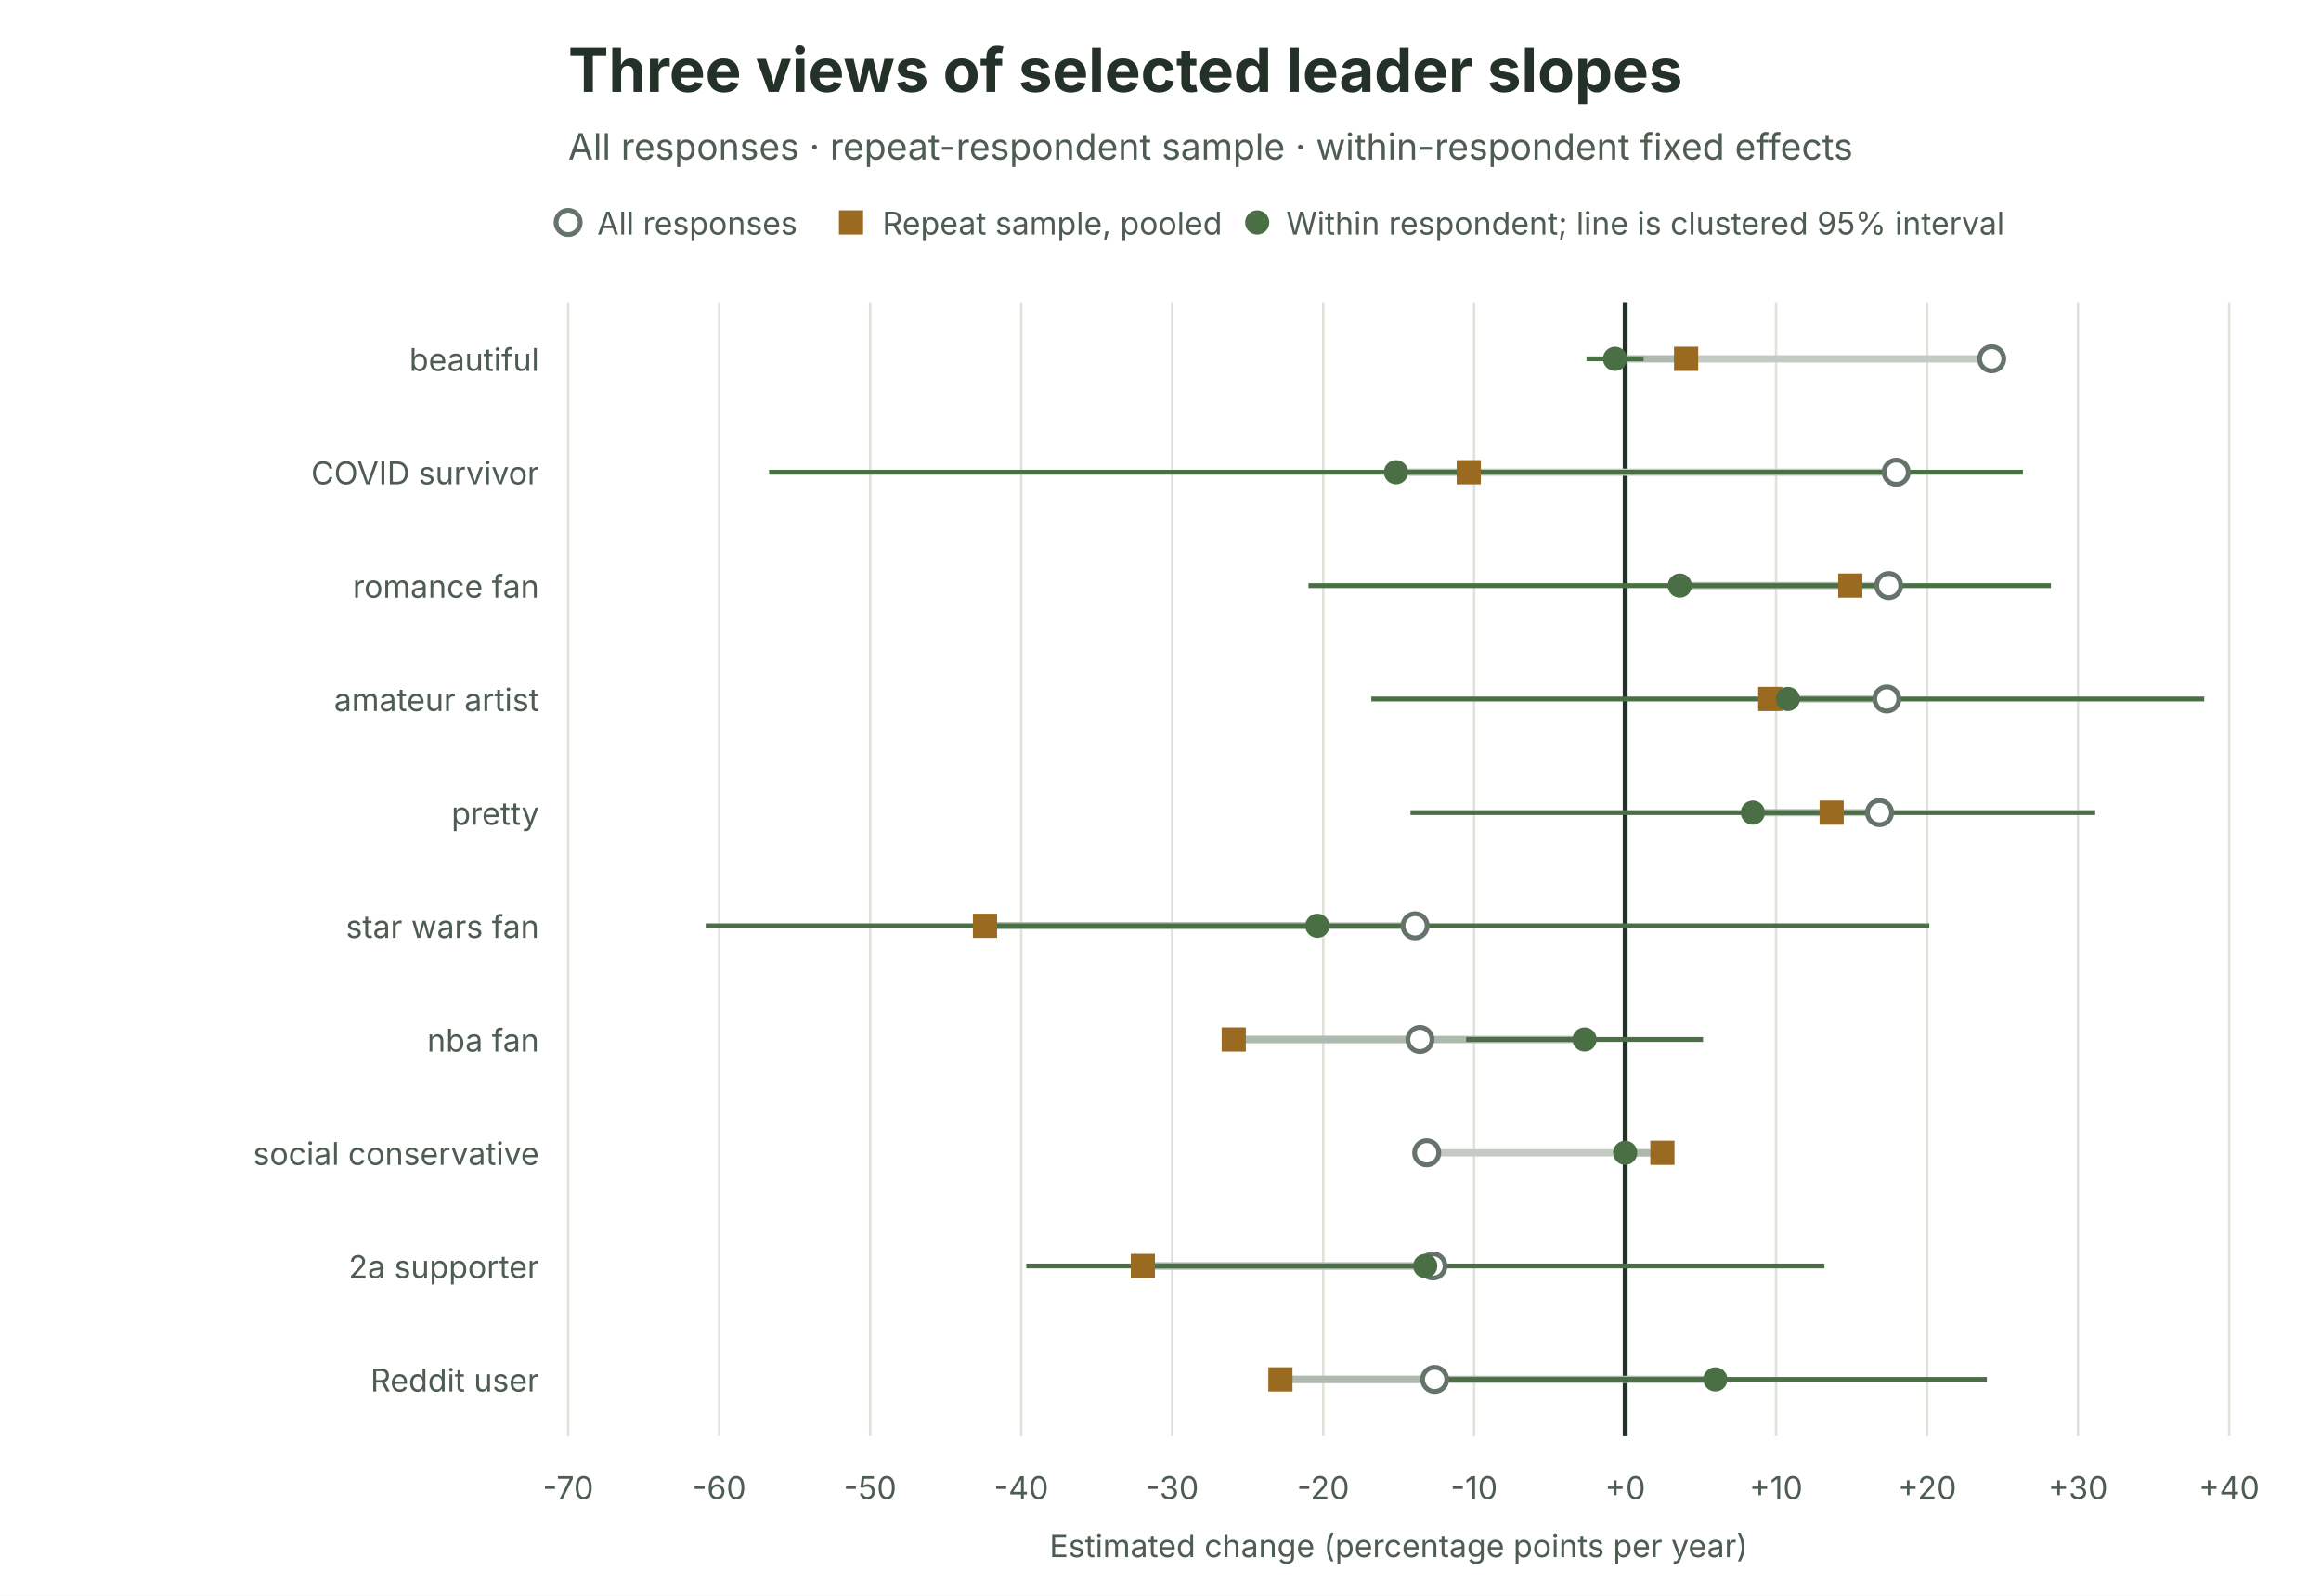
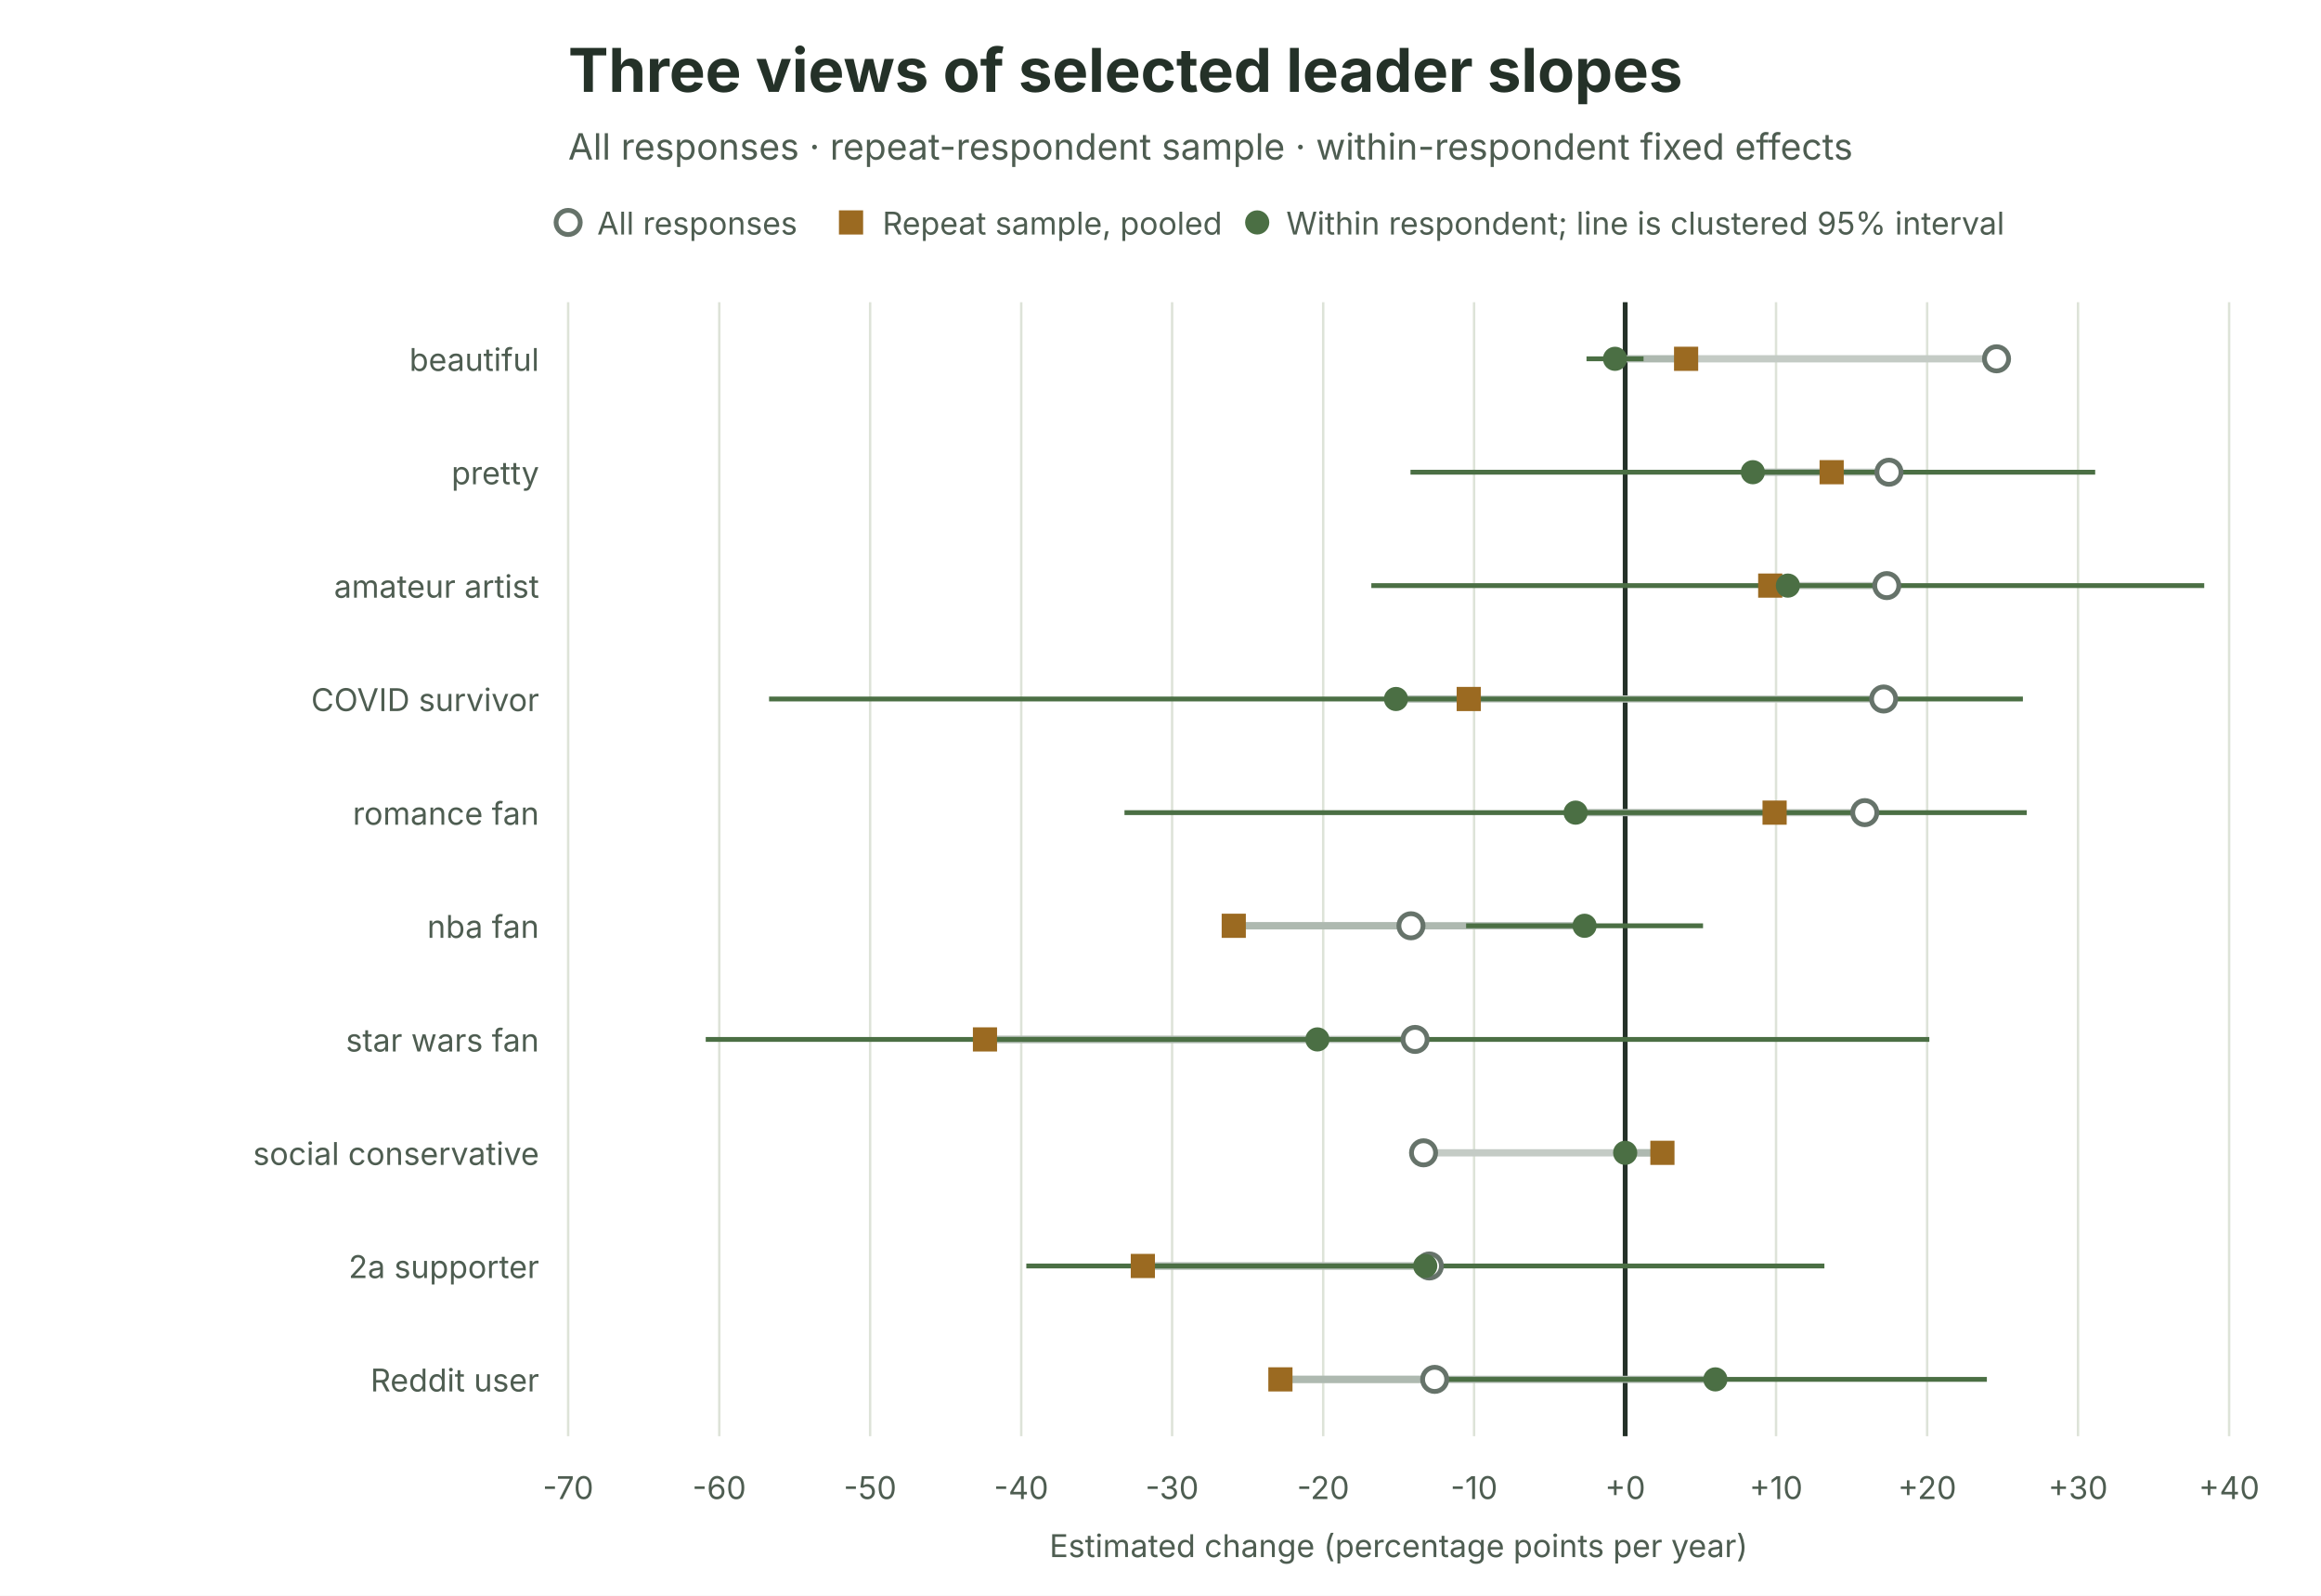
<svg xmlns="http://www.w3.org/2000/svg" width="960" height="660" viewBox="0 0 960 660" role="img" aria-labelledby="title desc">
  <rect width="960" height="660" fill="#ffffff" />
  <style>
    text { font-family: system-ui, -apple-system, sans-serif; fill: #243128; }
    .title { font-size: 25px; font-weight: 700; }
    .subtitle { font-size: 15px; fill: #4e5d51; }
    .axis { stroke: #66736a; stroke-width: 1; }
    .grid { stroke: #dde3d8; stroke-width: 1; }
    .tick { font-size: 13px; fill: #4e5d51; }
  </style>
  <text class="title" x="235" y="38">Three views of selected leader slopes</text>
  <text class="subtitle" x="235" y="66">All responses · repeat-respondent sample · within-respondent fixed effects</text>
  <circle cx="235" cy="92" r="5" fill="#ffffff" stroke="#66736a" stroke-width="2" />
  <text class="tick" x="247" y="97">All responses</text>
  <rect x="347" y="87" width="10" height="10" fill="#9B6A21" />
  <text class="tick" x="365" y="97">Repeat sample, pooled</text>
  <circle cx="520" cy="92" r="5" fill="#4B6F44" />
  <text class="tick" x="532" y="97">Within respondent; line is clustered 95% interval</text>
  <line class="grid" x1="235.0" y1="125" x2="235.0" y2="594" />
  <text class="tick" text-anchor="middle" x="235.0" y="620">-70</text>
  <line class="grid" x1="297.5" y1="125" x2="297.5" y2="594" />
  <text class="tick" text-anchor="middle" x="297.5" y="620">-60</text>
  <line class="grid" x1="359.9" y1="125" x2="359.9" y2="594" />
  <text class="tick" text-anchor="middle" x="359.9" y="620">-50</text>
  <line class="grid" x1="422.4" y1="125" x2="422.4" y2="594" />
  <text class="tick" text-anchor="middle" x="422.4" y="620">-40</text>
  <line class="grid" x1="484.8" y1="125" x2="484.8" y2="594" />
  <text class="tick" text-anchor="middle" x="484.8" y="620">-30</text>
  <line class="grid" x1="547.3" y1="125" x2="547.3" y2="594" />
  <text class="tick" text-anchor="middle" x="547.3" y="620">-20</text>
  <line class="grid" x1="609.7" y1="125" x2="609.7" y2="594" />
  <text class="tick" text-anchor="middle" x="609.7" y="620">-10</text>
  <line class="grid" x1="672.2" y1="125" x2="672.2" y2="594" />
  <text class="tick" text-anchor="middle" x="672.2" y="620">+0</text>
  <line class="grid" x1="734.6" y1="125" x2="734.6" y2="594" />
  <text class="tick" text-anchor="middle" x="734.6" y="620">+10</text>
  <line class="grid" x1="797.1" y1="125" x2="797.1" y2="594" />
  <text class="tick" text-anchor="middle" x="797.1" y="620">+20</text>
  <line class="grid" x1="859.5" y1="125" x2="859.5" y2="594" />
  <text class="tick" text-anchor="middle" x="859.5" y="620">+30</text>
  <line class="grid" x1="922.0" y1="125" x2="922.0" y2="594" />
  <text class="tick" text-anchor="middle" x="922.0" y="620">+40</text>
  <line x1="672.2" y1="125" x2="672.2" y2="594" stroke="#243128" stroke-width="2" />
  <text class="tick" text-anchor="end" x="223" y="153.4">beautiful</text>
-   <line x1="823.8" y1="148.4" x2="697.4" y2="148.4" stroke="#c4cbc5" stroke-width="3" />
+   <line x1="825.8" y1="148.4" x2="697.4" y2="148.4" stroke="#c4cbc5" stroke-width="3" />
  <line x1="697.4" y1="148.4" x2="668.0" y2="148.4" stroke="#aeb9b0" stroke-width="3" />
  <line x1="656.2" y1="148.4" x2="679.8" y2="148.4" stroke="#4B6F44" stroke-width="2" />
-   <circle cx="823.8" cy="148.4" r="5" fill="#ffffff" stroke="#66736a" stroke-width="2" />
+   <circle cx="825.8" cy="148.4" r="5" fill="#ffffff" stroke="#66736a" stroke-width="2" />
  <rect x="692.4" y="143.4" width="10" height="10" fill="#9B6A21" />
  <circle cx="668.0" cy="148.4" r="5" fill="#4B6F44" />
-   <text class="tick" text-anchor="end" x="223" y="200.3">COVID survivor</text>
-   <line x1="784.3" y1="195.3" x2="607.5" y2="195.3" stroke="#c4cbc5" stroke-width="3" />
-   <line x1="607.5" y1="195.3" x2="577.4" y2="195.3" stroke="#aeb9b0" stroke-width="3" />
-   <line x1="318.1" y1="195.3" x2="836.7" y2="195.3" stroke="#4B6F44" stroke-width="2" />
-   <circle cx="784.3" cy="195.3" r="5" fill="#ffffff" stroke="#66736a" stroke-width="2" />
-   <rect x="602.5" y="190.3" width="10" height="10" fill="#9B6A21" />
-   <circle cx="577.4" cy="195.3" r="5" fill="#4B6F44" />
-   <text class="tick" text-anchor="end" x="223" y="247.2">romance fan</text>
-   <line x1="781.2" y1="242.2" x2="765.3" y2="242.2" stroke="#c4cbc5" stroke-width="3" />
-   <line x1="765.3" y1="242.2" x2="694.8" y2="242.2" stroke="#aeb9b0" stroke-width="3" />
-   <line x1="541.2" y1="242.2" x2="848.3" y2="242.2" stroke="#4B6F44" stroke-width="2" />
-   <circle cx="781.2" cy="242.2" r="5" fill="#ffffff" stroke="#66736a" stroke-width="2" />
-   <rect x="760.3" y="237.2" width="10" height="10" fill="#9B6A21" />
-   <circle cx="694.8" cy="242.2" r="5" fill="#4B6F44" />
-   <text class="tick" text-anchor="end" x="223" y="294.1">amateur artist</text>
-   <line x1="780.4" y1="289.1" x2="732.2" y2="289.1" stroke="#c4cbc5" stroke-width="3" />
-   <line x1="732.2" y1="289.1" x2="739.5" y2="289.1" stroke="#aeb9b0" stroke-width="3" />
-   <line x1="567.2" y1="289.1" x2="911.7" y2="289.1" stroke="#4B6F44" stroke-width="2" />
-   <circle cx="780.4" cy="289.1" r="5" fill="#ffffff" stroke="#66736a" stroke-width="2" />
-   <rect x="727.2" y="284.1" width="10" height="10" fill="#9B6A21" />
-   <circle cx="739.5" cy="289.1" r="5" fill="#4B6F44" />
-   <text class="tick" text-anchor="end" x="223" y="341.1">pretty</text>
-   <line x1="777.4" y1="336.1" x2="757.6" y2="336.1" stroke="#c4cbc5" stroke-width="3" />
-   <line x1="757.6" y1="336.1" x2="725.0" y2="336.1" stroke="#aeb9b0" stroke-width="3" />
-   <line x1="583.4" y1="336.1" x2="866.6" y2="336.1" stroke="#4B6F44" stroke-width="2" />
-   <circle cx="777.4" cy="336.1" r="5" fill="#ffffff" stroke="#66736a" stroke-width="2" />
-   <rect x="752.6" y="331.1" width="10" height="10" fill="#9B6A21" />
-   <circle cx="725.0" cy="336.1" r="5" fill="#4B6F44" />
-   <text class="tick" text-anchor="end" x="223" y="387.9">star wars fan</text>
-   <line x1="585.3" y1="382.9" x2="407.4" y2="382.9" stroke="#c4cbc5" stroke-width="3" />
-   <line x1="407.4" y1="382.9" x2="544.9" y2="382.9" stroke="#aeb9b0" stroke-width="3" />
-   <line x1="291.9" y1="382.9" x2="798.0" y2="382.9" stroke="#4B6F44" stroke-width="2" />
-   <circle cx="585.3" cy="382.9" r="5" fill="#ffffff" stroke="#66736a" stroke-width="2" />
-   <rect x="402.4" y="377.9" width="10" height="10" fill="#9B6A21" />
-   <circle cx="544.9" cy="382.9" r="5" fill="#4B6F44" />
-   <text class="tick" text-anchor="end" x="223" y="434.9">nba fan</text>
-   <line x1="587.3" y1="429.9" x2="510.3" y2="429.9" stroke="#c4cbc5" stroke-width="3" />
-   <line x1="510.3" y1="429.9" x2="655.4" y2="429.9" stroke="#aeb9b0" stroke-width="3" />
-   <line x1="606.4" y1="429.9" x2="704.4" y2="429.9" stroke="#4B6F44" stroke-width="2" />
-   <circle cx="587.3" cy="429.9" r="5" fill="#ffffff" stroke="#66736a" stroke-width="2" />
-   <rect x="505.3" y="424.9" width="10" height="10" fill="#9B6A21" />
-   <circle cx="655.4" cy="429.9" r="5" fill="#4B6F44" />
+   <text class="tick" text-anchor="end" x="223" y="200.3">pretty</text>
+   <line x1="781.3" y1="195.3" x2="757.6" y2="195.3" stroke="#c4cbc5" stroke-width="3" />
+   <line x1="757.6" y1="195.3" x2="725.0" y2="195.3" stroke="#aeb9b0" stroke-width="3" />
+   <line x1="583.4" y1="195.3" x2="866.6" y2="195.3" stroke="#4B6F44" stroke-width="2" />
+   <circle cx="781.3" cy="195.3" r="5" fill="#ffffff" stroke="#66736a" stroke-width="2" />
+   <rect x="752.6" y="190.3" width="10" height="10" fill="#9B6A21" />
+   <circle cx="725.0" cy="195.3" r="5" fill="#4B6F44" />
+   <text class="tick" text-anchor="end" x="223" y="247.2">amateur artist</text>
+   <line x1="780.4" y1="242.2" x2="732.2" y2="242.2" stroke="#c4cbc5" stroke-width="3" />
+   <line x1="732.2" y1="242.2" x2="739.5" y2="242.2" stroke="#aeb9b0" stroke-width="3" />
+   <line x1="567.2" y1="242.2" x2="911.7" y2="242.2" stroke="#4B6F44" stroke-width="2" />
+   <circle cx="780.4" cy="242.2" r="5" fill="#ffffff" stroke="#66736a" stroke-width="2" />
+   <rect x="727.2" y="237.2" width="10" height="10" fill="#9B6A21" />
+   <circle cx="739.5" cy="242.2" r="5" fill="#4B6F44" />
+   <text class="tick" text-anchor="end" x="223" y="294.1">COVID survivor</text>
+   <line x1="779.1" y1="289.1" x2="607.5" y2="289.1" stroke="#c4cbc5" stroke-width="3" />
+   <line x1="607.5" y1="289.1" x2="577.4" y2="289.1" stroke="#aeb9b0" stroke-width="3" />
+   <line x1="318.1" y1="289.1" x2="836.7" y2="289.1" stroke="#4B6F44" stroke-width="2" />
+   <circle cx="779.1" cy="289.1" r="5" fill="#ffffff" stroke="#66736a" stroke-width="2" />
+   <rect x="602.5" y="284.1" width="10" height="10" fill="#9B6A21" />
+   <circle cx="577.4" cy="289.1" r="5" fill="#4B6F44" />
+   <text class="tick" text-anchor="end" x="223" y="341.1">romance fan</text>
+   <line x1="771.3" y1="336.1" x2="734.0" y2="336.1" stroke="#c4cbc5" stroke-width="3" />
+   <line x1="734.0" y1="336.1" x2="651.7" y2="336.1" stroke="#aeb9b0" stroke-width="3" />
+   <line x1="465.1" y1="336.1" x2="838.3" y2="336.1" stroke="#4B6F44" stroke-width="2" />
+   <circle cx="771.3" cy="336.1" r="5" fill="#ffffff" stroke="#66736a" stroke-width="2" />
+   <rect x="729.0" y="331.1" width="10" height="10" fill="#9B6A21" />
+   <circle cx="651.7" cy="336.1" r="5" fill="#4B6F44" />
+   <text class="tick" text-anchor="end" x="223" y="387.9">nba fan</text>
+   <line x1="583.6" y1="382.9" x2="510.3" y2="382.9" stroke="#c4cbc5" stroke-width="3" />
+   <line x1="510.3" y1="382.9" x2="655.4" y2="382.9" stroke="#aeb9b0" stroke-width="3" />
+   <line x1="606.4" y1="382.9" x2="704.4" y2="382.9" stroke="#4B6F44" stroke-width="2" />
+   <circle cx="583.6" cy="382.9" r="5" fill="#ffffff" stroke="#66736a" stroke-width="2" />
+   <rect x="505.3" y="377.9" width="10" height="10" fill="#9B6A21" />
+   <circle cx="655.4" cy="382.9" r="5" fill="#4B6F44" />
+   <text class="tick" text-anchor="end" x="223" y="434.9">star wars fan</text>
+   <line x1="585.3" y1="429.9" x2="407.4" y2="429.9" stroke="#c4cbc5" stroke-width="3" />
+   <line x1="407.4" y1="429.9" x2="544.9" y2="429.9" stroke="#aeb9b0" stroke-width="3" />
+   <line x1="291.9" y1="429.9" x2="798.0" y2="429.9" stroke="#4B6F44" stroke-width="2" />
+   <circle cx="585.3" cy="429.9" r="5" fill="#ffffff" stroke="#66736a" stroke-width="2" />
+   <rect x="402.4" y="424.9" width="10" height="10" fill="#9B6A21" />
+   <circle cx="544.9" cy="429.9" r="5" fill="#4B6F44" />
  <text class="tick" text-anchor="end" x="223" y="481.8">social conservative</text>
-   <line x1="590.1" y1="476.8" x2="687.6" y2="476.8" stroke="#c4cbc5" stroke-width="3" />
+   <line x1="588.8" y1="476.8" x2="687.6" y2="476.8" stroke="#c4cbc5" stroke-width="3" />
  <line x1="687.6" y1="476.8" x2="672.2" y2="476.8" stroke="#aeb9b0" stroke-width="3" />
-   <circle cx="590.1" cy="476.8" r="5" fill="#ffffff" stroke="#66736a" stroke-width="2" />
+   <circle cx="588.8" cy="476.8" r="5" fill="#ffffff" stroke="#66736a" stroke-width="2" />
  <rect x="682.6" y="471.8" width="10" height="10" fill="#9B6A21" />
  <circle cx="672.2" cy="476.8" r="5" fill="#4B6F44" />
  <text class="tick" text-anchor="end" x="223" y="528.6">2a supporter</text>
-   <line x1="592.7" y1="523.6" x2="472.7" y2="523.6" stroke="#c4cbc5" stroke-width="3" />
+   <line x1="591.2" y1="523.6" x2="472.7" y2="523.6" stroke="#c4cbc5" stroke-width="3" />
  <line x1="472.7" y1="523.6" x2="589.5" y2="523.6" stroke="#aeb9b0" stroke-width="3" />
  <line x1="424.5" y1="523.6" x2="754.6" y2="523.6" stroke="#4B6F44" stroke-width="2" />
-   <circle cx="592.7" cy="523.6" r="5" fill="#ffffff" stroke="#66736a" stroke-width="2" />
+   <circle cx="591.2" cy="523.6" r="5" fill="#ffffff" stroke="#66736a" stroke-width="2" />
  <rect x="467.7" y="518.6" width="10" height="10" fill="#9B6A21" />
  <circle cx="589.5" cy="523.6" r="5" fill="#4B6F44" />
  <text class="tick" text-anchor="end" x="223" y="575.5">Reddit user</text>
  <line x1="593.4" y1="570.5" x2="529.6" y2="570.5" stroke="#c4cbc5" stroke-width="3" />
  <line x1="529.6" y1="570.5" x2="709.5" y2="570.5" stroke="#aeb9b0" stroke-width="3" />
  <line x1="597.3" y1="570.5" x2="821.8" y2="570.5" stroke="#4B6F44" stroke-width="2" />
  <circle cx="593.4" cy="570.5" r="5" fill="#ffffff" stroke="#66736a" stroke-width="2" />
  <rect x="524.6" y="565.5" width="10" height="10" fill="#9B6A21" />
  <circle cx="709.5" cy="570.5" r="5" fill="#4B6F44" />
  <text class="tick" text-anchor="middle" x="578.5" y="644">Estimated change (percentage points per year)</text>
</svg>
